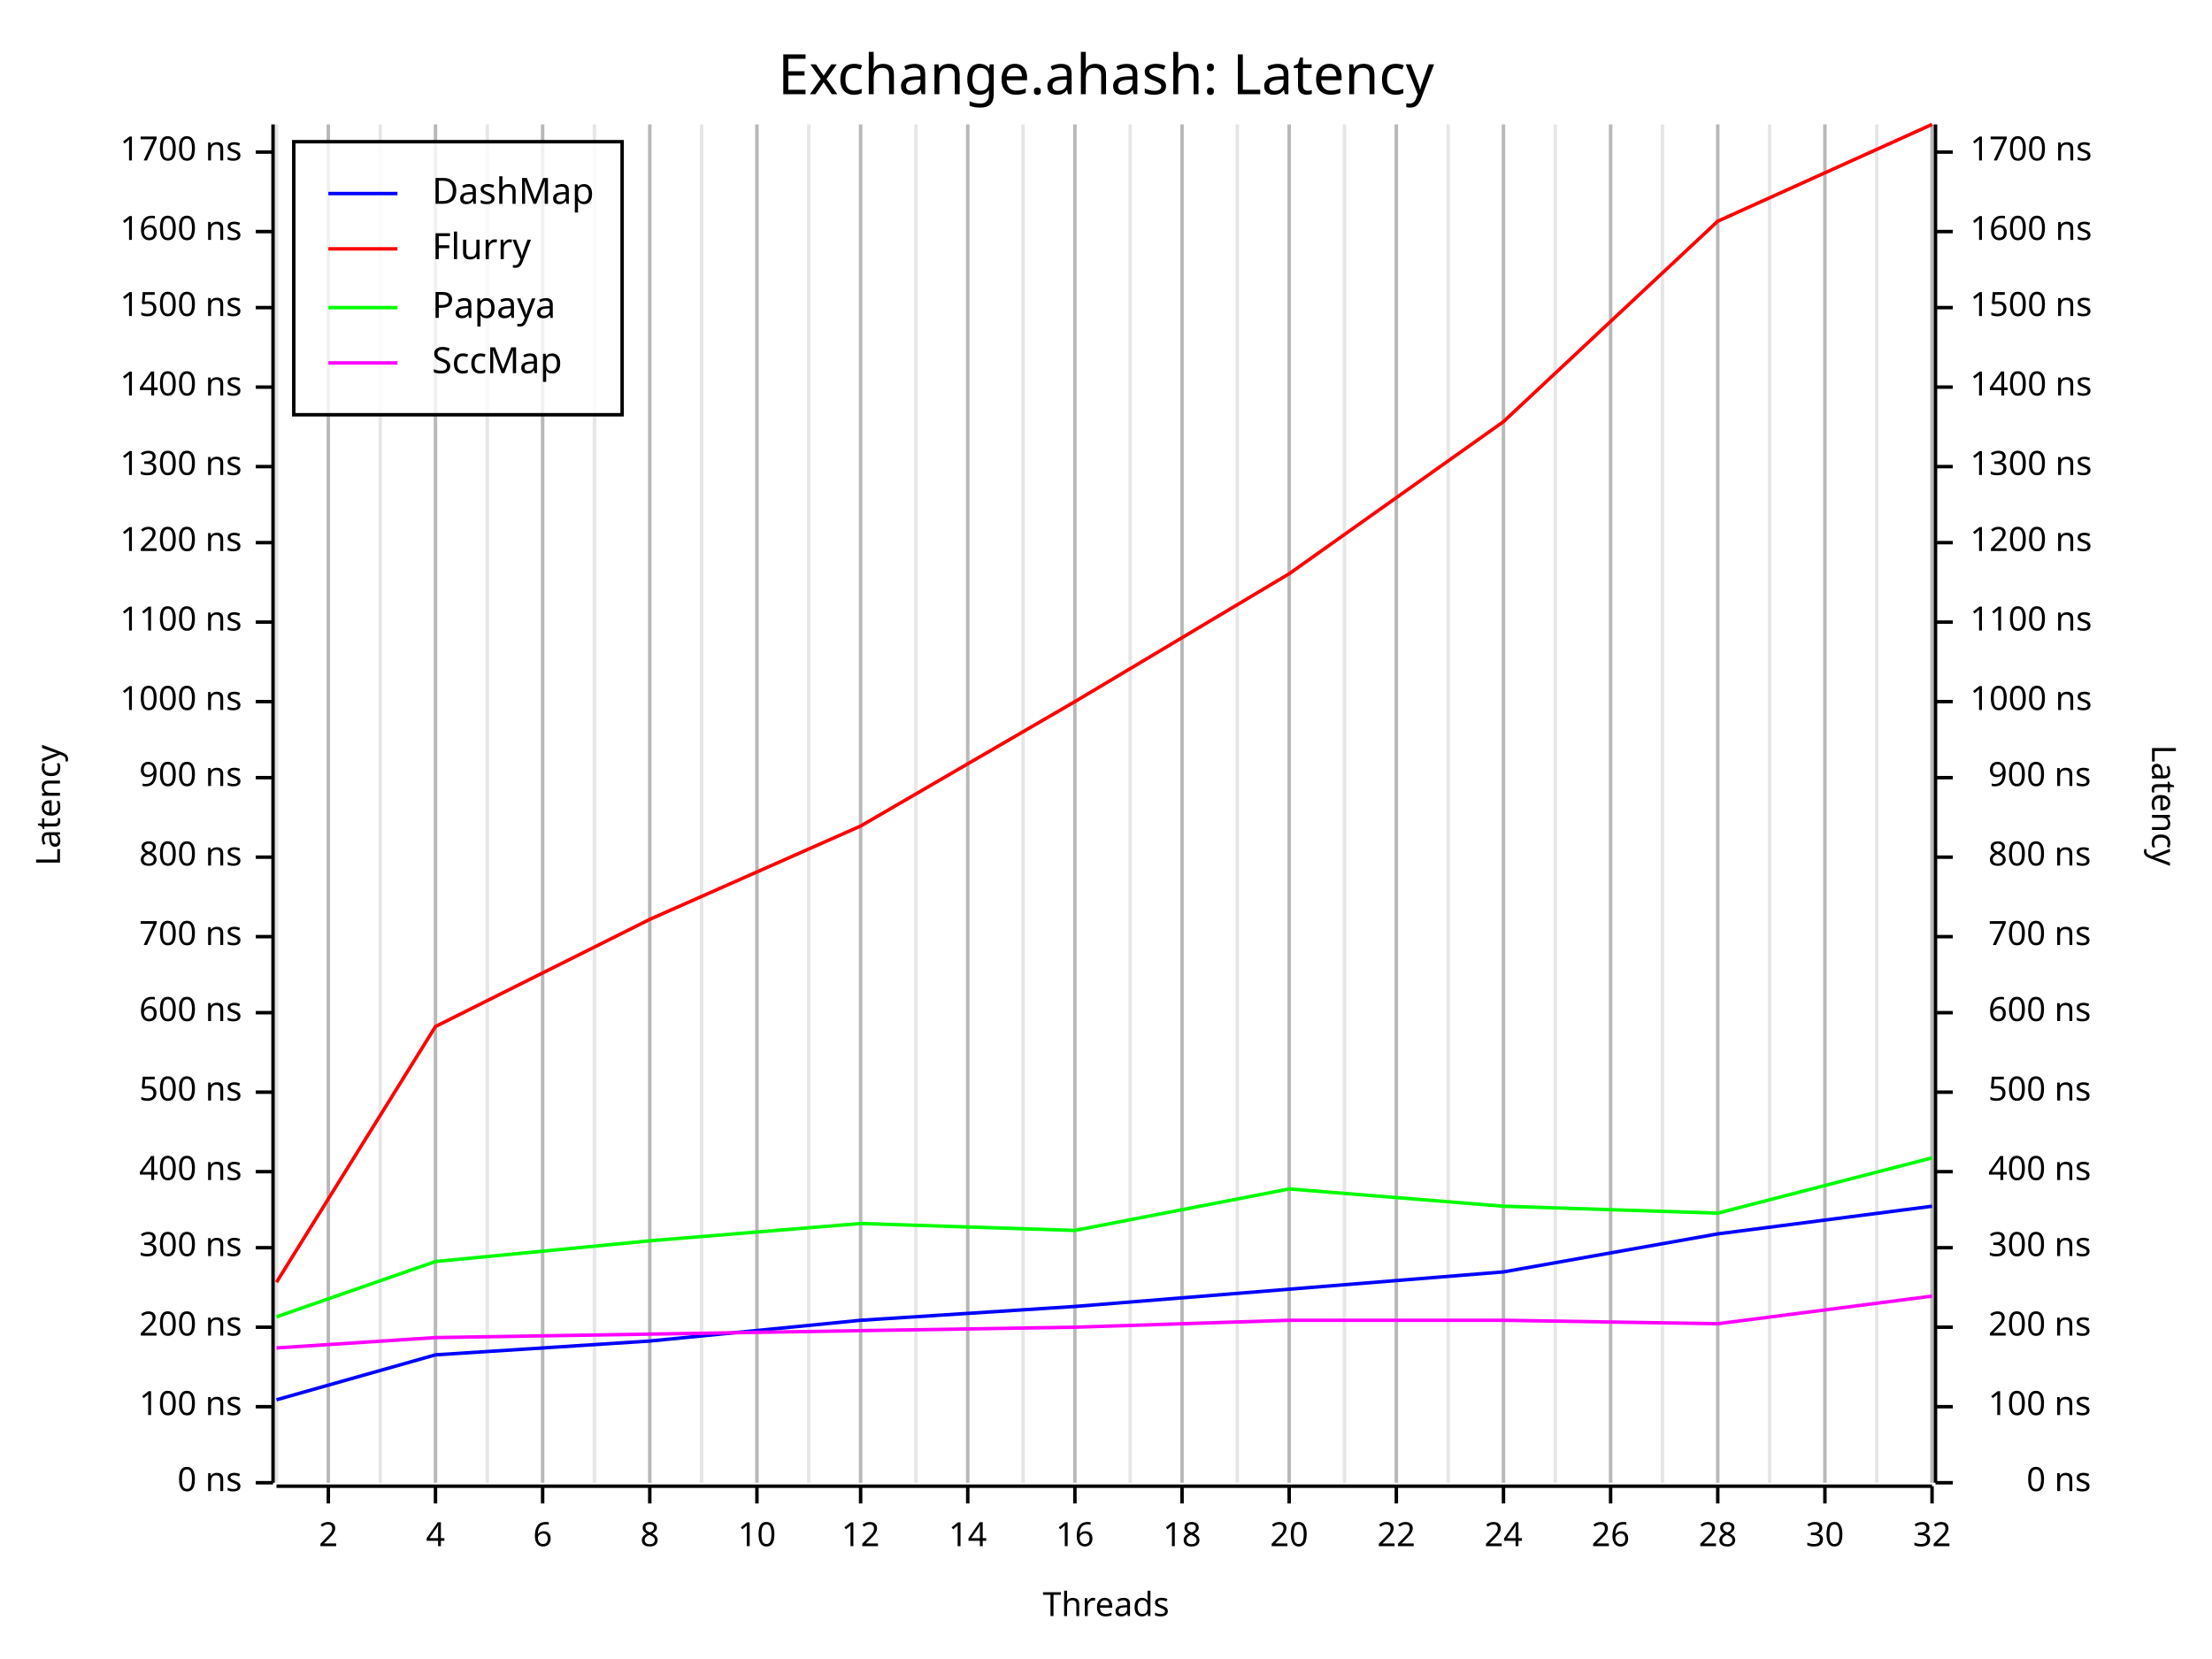
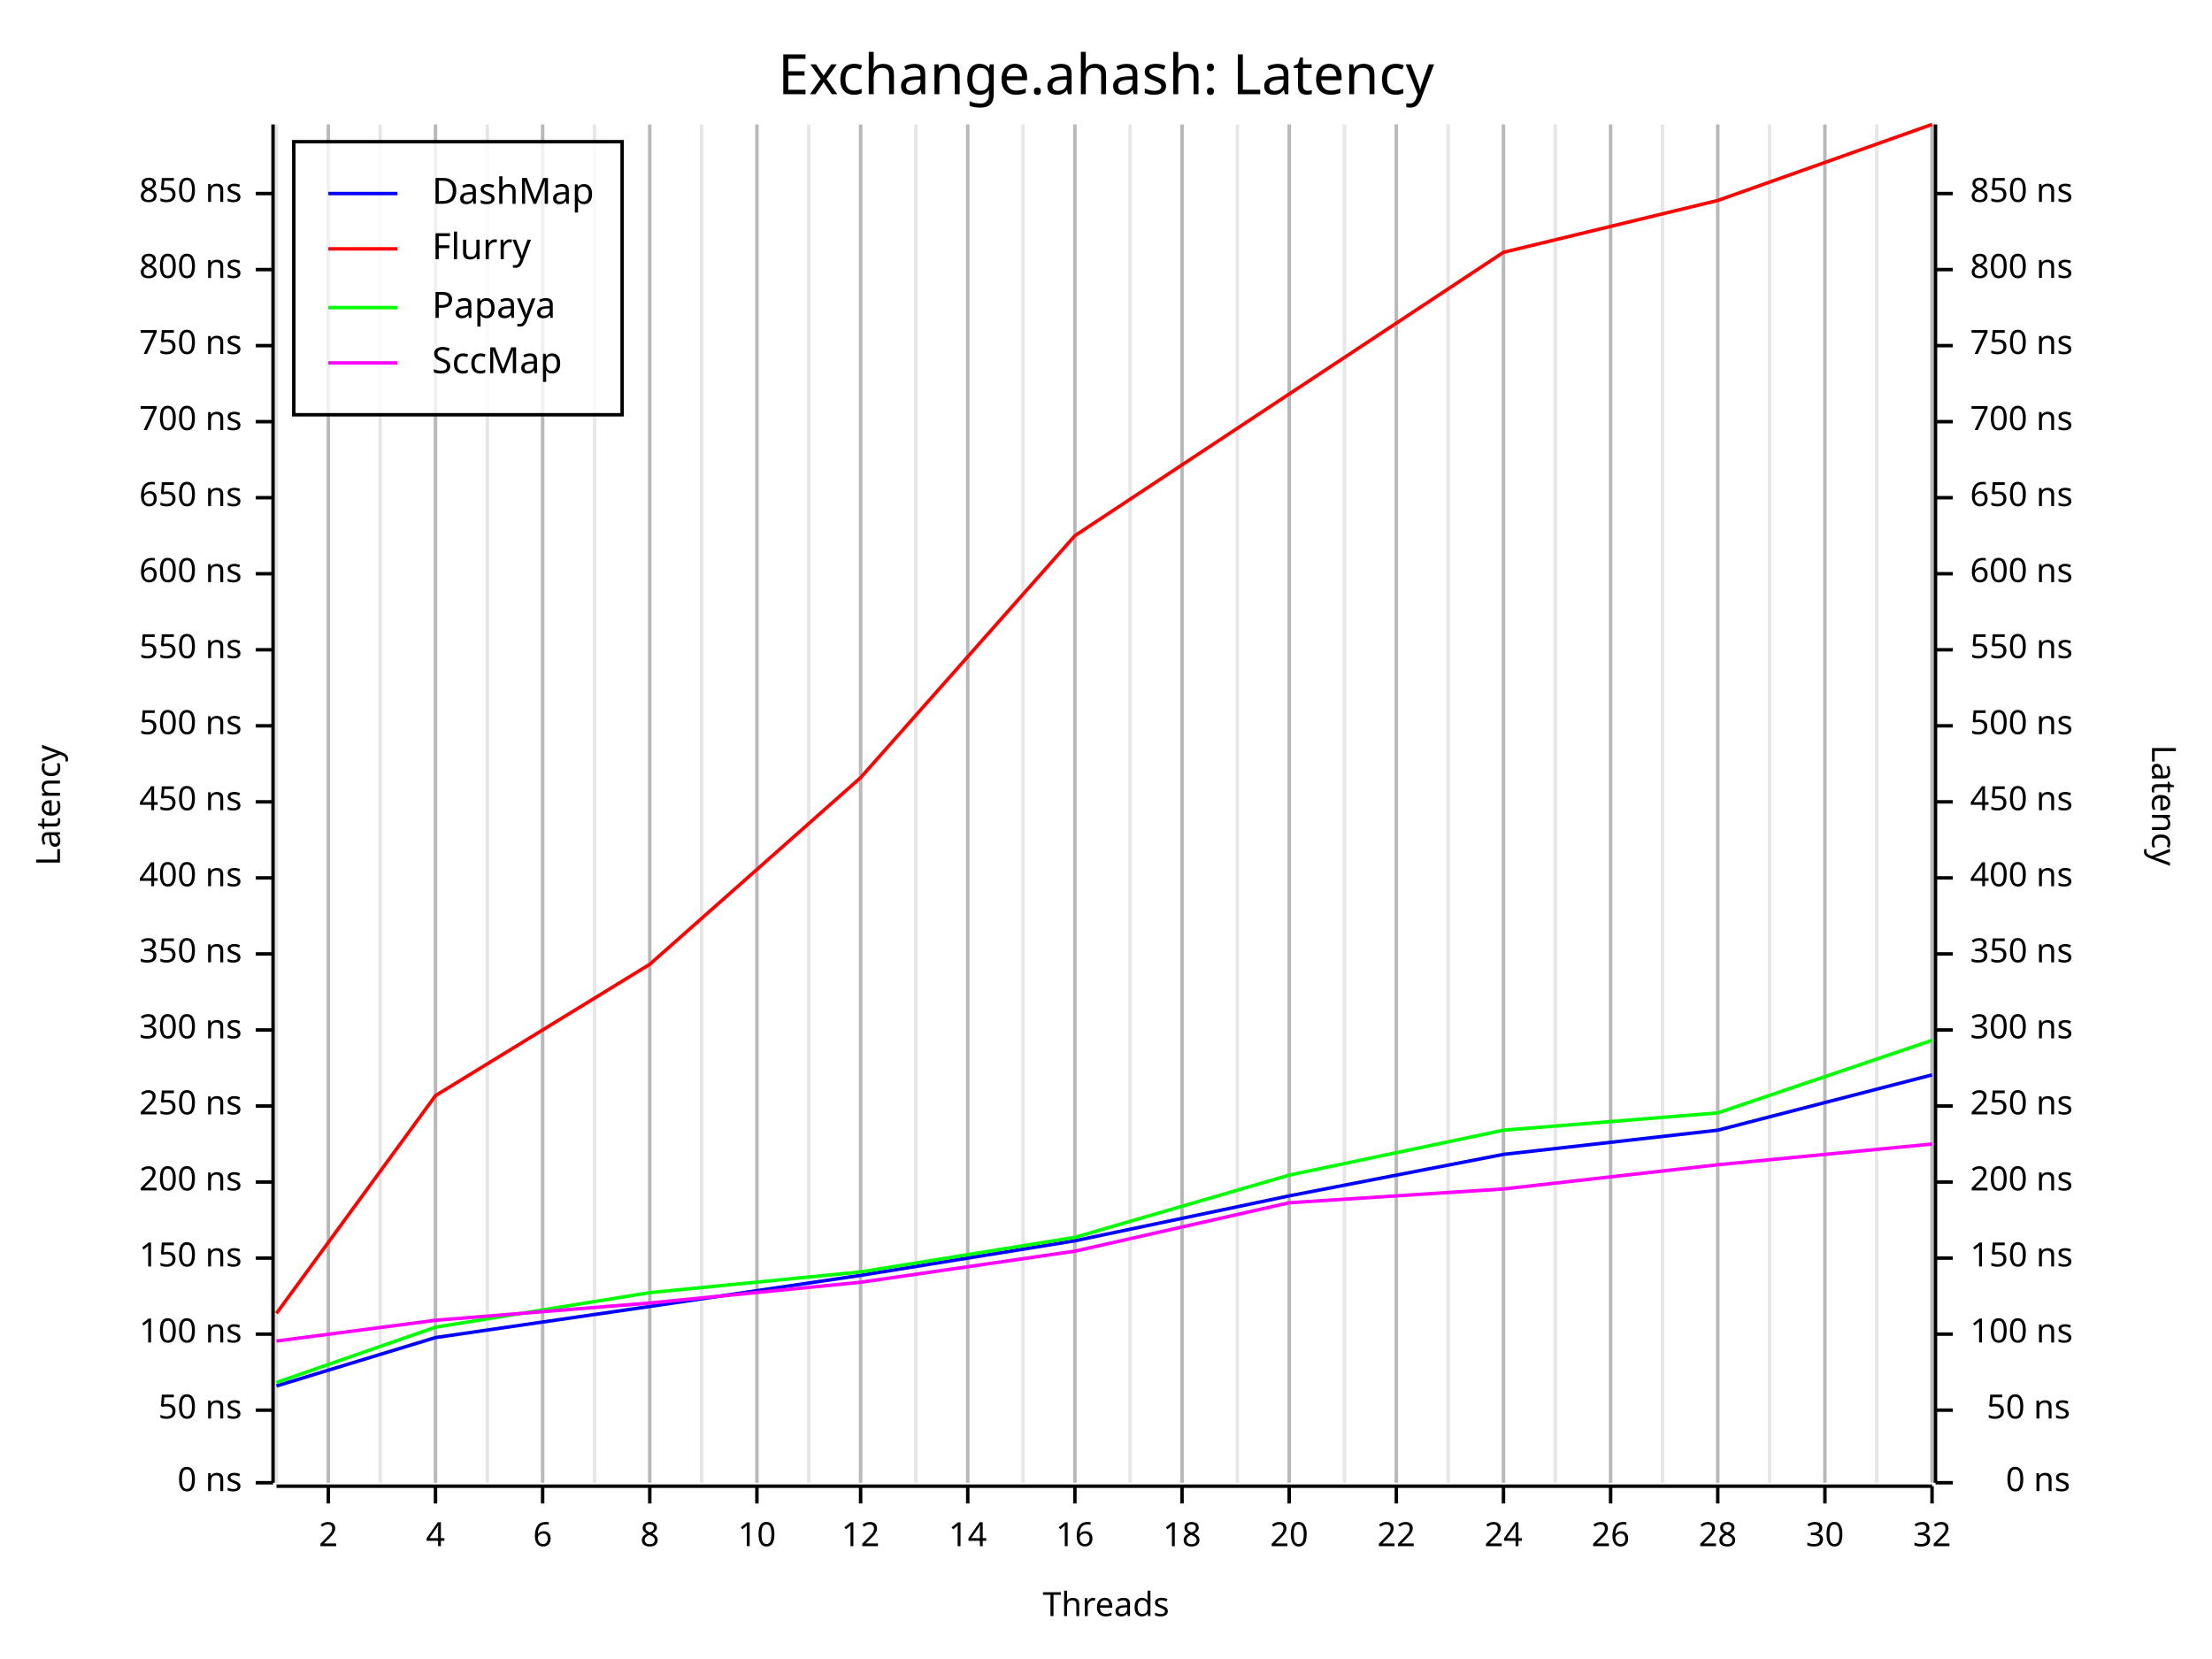
<svg xmlns="http://www.w3.org/2000/svg" width="640" height="480" viewBox="0 0 640 480">
  <rect x="0" y="0" width="640" height="480" opacity="1" fill="#FFFFFF" stroke="none" />
  <text x="320" y="15" dy="0.76em" text-anchor="middle" font-family="Fira Code" font-size="16.129" opacity="1" fill="#000000">
Exchange.ahash: Latency
</text>
  <line opacity="0.1" stroke="#000000" stroke-width="1" x1="80" y1="429" x2="80" y2="36" />
  <line opacity="0.1" stroke="#000000" stroke-width="1" x1="95" y1="429" x2="95" y2="36" />
  <line opacity="0.1" stroke="#000000" stroke-width="1" x1="110" y1="429" x2="110" y2="36" />
  <line opacity="0.1" stroke="#000000" stroke-width="1" x1="126" y1="429" x2="126" y2="36" />
  <line opacity="0.1" stroke="#000000" stroke-width="1" x1="141" y1="429" x2="141" y2="36" />
  <line opacity="0.1" stroke="#000000" stroke-width="1" x1="157" y1="429" x2="157" y2="36" />
  <line opacity="0.1" stroke="#000000" stroke-width="1" x1="172" y1="429" x2="172" y2="36" />
  <line opacity="0.1" stroke="#000000" stroke-width="1" x1="188" y1="429" x2="188" y2="36" />
  <line opacity="0.1" stroke="#000000" stroke-width="1" x1="203" y1="429" x2="203" y2="36" />
  <line opacity="0.1" stroke="#000000" stroke-width="1" x1="219" y1="429" x2="219" y2="36" />
  <line opacity="0.1" stroke="#000000" stroke-width="1" x1="234" y1="429" x2="234" y2="36" />
  <line opacity="0.1" stroke="#000000" stroke-width="1" x1="249" y1="429" x2="249" y2="36" />
  <line opacity="0.1" stroke="#000000" stroke-width="1" x1="265" y1="429" x2="265" y2="36" />
  <line opacity="0.1" stroke="#000000" stroke-width="1" x1="280" y1="429" x2="280" y2="36" />
  <line opacity="0.1" stroke="#000000" stroke-width="1" x1="296" y1="429" x2="296" y2="36" />
  <line opacity="0.1" stroke="#000000" stroke-width="1" x1="311" y1="429" x2="311" y2="36" />
  <line opacity="0.1" stroke="#000000" stroke-width="1" x1="327" y1="429" x2="327" y2="36" />
  <line opacity="0.1" stroke="#000000" stroke-width="1" x1="342" y1="429" x2="342" y2="36" />
  <line opacity="0.1" stroke="#000000" stroke-width="1" x1="358" y1="429" x2="358" y2="36" />
  <line opacity="0.1" stroke="#000000" stroke-width="1" x1="373" y1="429" x2="373" y2="36" />
  <line opacity="0.1" stroke="#000000" stroke-width="1" x1="389" y1="429" x2="389" y2="36" />
  <line opacity="0.1" stroke="#000000" stroke-width="1" x1="404" y1="429" x2="404" y2="36" />
  <line opacity="0.1" stroke="#000000" stroke-width="1" x1="419" y1="429" x2="419" y2="36" />
  <line opacity="0.1" stroke="#000000" stroke-width="1" x1="435" y1="429" x2="435" y2="36" />
  <line opacity="0.1" stroke="#000000" stroke-width="1" x1="450" y1="429" x2="450" y2="36" />
  <line opacity="0.1" stroke="#000000" stroke-width="1" x1="466" y1="429" x2="466" y2="36" />
  <line opacity="0.1" stroke="#000000" stroke-width="1" x1="481" y1="429" x2="481" y2="36" />
  <line opacity="0.1" stroke="#000000" stroke-width="1" x1="497" y1="429" x2="497" y2="36" />
  <line opacity="0.1" stroke="#000000" stroke-width="1" x1="512" y1="429" x2="512" y2="36" />
  <line opacity="0.1" stroke="#000000" stroke-width="1" x1="528" y1="429" x2="528" y2="36" />
  <line opacity="0.1" stroke="#000000" stroke-width="1" x1="543" y1="429" x2="543" y2="36" />
  <line opacity="0.1" stroke="#000000" stroke-width="1" x1="559" y1="429" x2="559" y2="36" />
  <text x="10" y="233" dy="0.76em" text-anchor="middle" font-family="sans-serif" font-size="9.677" opacity="1" fill="#000000" transform="rotate(270, 10, 233)">
Latency
</text>
  <text x="320" y="470" dy="-0.5ex" text-anchor="middle" font-family="sans-serif" font-size="9.677" opacity="1" fill="#000000">
Threads
</text>
  <text x="630" y="233" dy="0.76em" text-anchor="middle" font-family="sans-serif" font-size="9.677" opacity="1" fill="#000000" transform="rotate(90, 630, 233)">
Latency
</text>
  <line opacity="0.2" stroke="#000000" stroke-width="1" x1="95" y1="429" x2="95" y2="36" />
  <line opacity="0.2" stroke="#000000" stroke-width="1" x1="126" y1="429" x2="126" y2="36" />
  <line opacity="0.2" stroke="#000000" stroke-width="1" x1="157" y1="429" x2="157" y2="36" />
  <line opacity="0.2" stroke="#000000" stroke-width="1" x1="188" y1="429" x2="188" y2="36" />
  <line opacity="0.2" stroke="#000000" stroke-width="1" x1="219" y1="429" x2="219" y2="36" />
  <line opacity="0.2" stroke="#000000" stroke-width="1" x1="249" y1="429" x2="249" y2="36" />
  <line opacity="0.2" stroke="#000000" stroke-width="1" x1="280" y1="429" x2="280" y2="36" />
  <line opacity="0.2" stroke="#000000" stroke-width="1" x1="311" y1="429" x2="311" y2="36" />
  <line opacity="0.2" stroke="#000000" stroke-width="1" x1="342" y1="429" x2="342" y2="36" />
  <line opacity="0.2" stroke="#000000" stroke-width="1" x1="373" y1="429" x2="373" y2="36" />
  <line opacity="0.2" stroke="#000000" stroke-width="1" x1="404" y1="429" x2="404" y2="36" />
  <line opacity="0.2" stroke="#000000" stroke-width="1" x1="435" y1="429" x2="435" y2="36" />
  <line opacity="0.2" stroke="#000000" stroke-width="1" x1="466" y1="429" x2="466" y2="36" />
  <line opacity="0.2" stroke="#000000" stroke-width="1" x1="497" y1="429" x2="497" y2="36" />
  <line opacity="0.2" stroke="#000000" stroke-width="1" x1="528" y1="429" x2="528" y2="36" />
  <line opacity="0.2" stroke="#000000" stroke-width="1" x1="559" y1="429" x2="559" y2="36" />
  <polyline fill="none" opacity="1" stroke="#000000" stroke-width="1" points="79,36 79,429 " />
  <text x="70" y="429" dy="0.5ex" text-anchor="end" font-family="sans-serif" font-size="9.677" opacity="1" fill="#000000">
0 ns
</text>
  <polyline fill="none" opacity="1" stroke="#000000" stroke-width="1" points="74,429 79,429 " />
-   <text x="70" y="407" dy="0.5ex" text-anchor="end" font-family="sans-serif" font-size="9.677" opacity="1" fill="#000000">
+   <text x="70" y="408" dy="0.5ex" text-anchor="end" font-family="sans-serif" font-size="9.677" opacity="1" fill="#000000">
+ 50 ns
+ </text>
+   <polyline fill="none" opacity="1" stroke="#000000" stroke-width="1" points="74,408 79,408 " />
+   <text x="70" y="386" dy="0.5ex" text-anchor="end" font-family="sans-serif" font-size="9.677" opacity="1" fill="#000000">
100 ns
</text>
-   <polyline fill="none" opacity="1" stroke="#000000" stroke-width="1" points="74,407 79,407 " />
-   <text x="70" y="384" dy="0.5ex" text-anchor="end" font-family="sans-serif" font-size="9.677" opacity="1" fill="#000000">
+   <polyline fill="none" opacity="1" stroke="#000000" stroke-width="1" points="74,386 79,386 " />
+   <text x="70" y="364" dy="0.5ex" text-anchor="end" font-family="sans-serif" font-size="9.677" opacity="1" fill="#000000">
+ 150 ns
+ </text>
+   <polyline fill="none" opacity="1" stroke="#000000" stroke-width="1" points="74,364 79,364 " />
+   <text x="70" y="342" dy="0.5ex" text-anchor="end" font-family="sans-serif" font-size="9.677" opacity="1" fill="#000000">
200 ns
</text>
-   <polyline fill="none" opacity="1" stroke="#000000" stroke-width="1" points="74,384 79,384 " />
-   <text x="70" y="361" dy="0.5ex" text-anchor="end" font-family="sans-serif" font-size="9.677" opacity="1" fill="#000000">
+   <polyline fill="none" opacity="1" stroke="#000000" stroke-width="1" points="74,342 79,342 " />
+   <text x="70" y="320" dy="0.5ex" text-anchor="end" font-family="sans-serif" font-size="9.677" opacity="1" fill="#000000">
+ 250 ns
+ </text>
+   <polyline fill="none" opacity="1" stroke="#000000" stroke-width="1" points="74,320 79,320 " />
+   <text x="70" y="298" dy="0.5ex" text-anchor="end" font-family="sans-serif" font-size="9.677" opacity="1" fill="#000000">
300 ns
</text>
-   <polyline fill="none" opacity="1" stroke="#000000" stroke-width="1" points="74,361 79,361 " />
-   <text x="70" y="339" dy="0.5ex" text-anchor="end" font-family="sans-serif" font-size="9.677" opacity="1" fill="#000000">
+   <polyline fill="none" opacity="1" stroke="#000000" stroke-width="1" points="74,298 79,298 " />
+   <text x="70" y="276" dy="0.5ex" text-anchor="end" font-family="sans-serif" font-size="9.677" opacity="1" fill="#000000">
+ 350 ns
+ </text>
+   <polyline fill="none" opacity="1" stroke="#000000" stroke-width="1" points="74,276 79,276 " />
+   <text x="70" y="254" dy="0.5ex" text-anchor="end" font-family="sans-serif" font-size="9.677" opacity="1" fill="#000000">
400 ns
</text>
-   <polyline fill="none" opacity="1" stroke="#000000" stroke-width="1" points="74,339 79,339 " />
-   <text x="70" y="316" dy="0.5ex" text-anchor="end" font-family="sans-serif" font-size="9.677" opacity="1" fill="#000000">
+   <polyline fill="none" opacity="1" stroke="#000000" stroke-width="1" points="74,254 79,254 " />
+   <text x="70" y="232" dy="0.5ex" text-anchor="end" font-family="sans-serif" font-size="9.677" opacity="1" fill="#000000">
+ 450 ns
+ </text>
+   <polyline fill="none" opacity="1" stroke="#000000" stroke-width="1" points="74,232 79,232 " />
+   <text x="70" y="210" dy="0.5ex" text-anchor="end" font-family="sans-serif" font-size="9.677" opacity="1" fill="#000000">
500 ns
</text>
-   <polyline fill="none" opacity="1" stroke="#000000" stroke-width="1" points="74,316 79,316 " />
-   <text x="70" y="293" dy="0.5ex" text-anchor="end" font-family="sans-serif" font-size="9.677" opacity="1" fill="#000000">
+   <polyline fill="none" opacity="1" stroke="#000000" stroke-width="1" points="74,210 79,210 " />
+   <text x="70" y="188" dy="0.5ex" text-anchor="end" font-family="sans-serif" font-size="9.677" opacity="1" fill="#000000">
+ 550 ns
+ </text>
+   <polyline fill="none" opacity="1" stroke="#000000" stroke-width="1" points="74,188 79,188 " />
+   <text x="70" y="166" dy="0.5ex" text-anchor="end" font-family="sans-serif" font-size="9.677" opacity="1" fill="#000000">
600 ns
</text>
-   <polyline fill="none" opacity="1" stroke="#000000" stroke-width="1" points="74,293 79,293 " />
-   <text x="70" y="271" dy="0.5ex" text-anchor="end" font-family="sans-serif" font-size="9.677" opacity="1" fill="#000000">
+   <polyline fill="none" opacity="1" stroke="#000000" stroke-width="1" points="74,166 79,166 " />
+   <text x="70" y="144" dy="0.5ex" text-anchor="end" font-family="sans-serif" font-size="9.677" opacity="1" fill="#000000">
+ 650 ns
+ </text>
+   <polyline fill="none" opacity="1" stroke="#000000" stroke-width="1" points="74,144 79,144 " />
+   <text x="70" y="122" dy="0.5ex" text-anchor="end" font-family="sans-serif" font-size="9.677" opacity="1" fill="#000000">
700 ns
</text>
-   <polyline fill="none" opacity="1" stroke="#000000" stroke-width="1" points="74,271 79,271 " />
-   <text x="70" y="248" dy="0.5ex" text-anchor="end" font-family="sans-serif" font-size="9.677" opacity="1" fill="#000000">
+   <polyline fill="none" opacity="1" stroke="#000000" stroke-width="1" points="74,122 79,122 " />
+   <text x="70" y="100" dy="0.5ex" text-anchor="end" font-family="sans-serif" font-size="9.677" opacity="1" fill="#000000">
+ 750 ns
+ </text>
+   <polyline fill="none" opacity="1" stroke="#000000" stroke-width="1" points="74,100 79,100 " />
+   <text x="70" y="78" dy="0.5ex" text-anchor="end" font-family="sans-serif" font-size="9.677" opacity="1" fill="#000000">
800 ns
</text>
-   <polyline fill="none" opacity="1" stroke="#000000" stroke-width="1" points="74,248 79,248 " />
-   <text x="70" y="225" dy="0.5ex" text-anchor="end" font-family="sans-serif" font-size="9.677" opacity="1" fill="#000000">
- 900 ns
- </text>
-   <polyline fill="none" opacity="1" stroke="#000000" stroke-width="1" points="74,225 79,225 " />
-   <text x="70" y="203" dy="0.5ex" text-anchor="end" font-family="sans-serif" font-size="9.677" opacity="1" fill="#000000">
- 1000 ns
- </text>
-   <polyline fill="none" opacity="1" stroke="#000000" stroke-width="1" points="74,203 79,203 " />
-   <text x="70" y="180" dy="0.5ex" text-anchor="end" font-family="sans-serif" font-size="9.677" opacity="1" fill="#000000">
- 1100 ns
- </text>
-   <polyline fill="none" opacity="1" stroke="#000000" stroke-width="1" points="74,180 79,180 " />
-   <text x="70" y="157" dy="0.5ex" text-anchor="end" font-family="sans-serif" font-size="9.677" opacity="1" fill="#000000">
- 1200 ns
- </text>
-   <polyline fill="none" opacity="1" stroke="#000000" stroke-width="1" points="74,157 79,157 " />
-   <text x="70" y="135" dy="0.5ex" text-anchor="end" font-family="sans-serif" font-size="9.677" opacity="1" fill="#000000">
- 1300 ns
- </text>
-   <polyline fill="none" opacity="1" stroke="#000000" stroke-width="1" points="74,135 79,135 " />
-   <text x="70" y="112" dy="0.5ex" text-anchor="end" font-family="sans-serif" font-size="9.677" opacity="1" fill="#000000">
- 1400 ns
- </text>
-   <polyline fill="none" opacity="1" stroke="#000000" stroke-width="1" points="74,112 79,112 " />
-   <text x="70" y="89" dy="0.5ex" text-anchor="end" font-family="sans-serif" font-size="9.677" opacity="1" fill="#000000">
- 1500 ns
- </text>
-   <polyline fill="none" opacity="1" stroke="#000000" stroke-width="1" points="74,89 79,89 " />
-   <text x="70" y="67" dy="0.5ex" text-anchor="end" font-family="sans-serif" font-size="9.677" opacity="1" fill="#000000">
- 1600 ns
- </text>
-   <polyline fill="none" opacity="1" stroke="#000000" stroke-width="1" points="74,67 79,67 " />
-   <text x="70" y="44" dy="0.5ex" text-anchor="end" font-family="sans-serif" font-size="9.677" opacity="1" fill="#000000">
- 1700 ns
- </text>
-   <polyline fill="none" opacity="1" stroke="#000000" stroke-width="1" points="74,44 79,44 " />
+   <polyline fill="none" opacity="1" stroke="#000000" stroke-width="1" points="74,78 79,78 " />
+   <text x="70" y="56" dy="0.5ex" text-anchor="end" font-family="sans-serif" font-size="9.677" opacity="1" fill="#000000">
+ 850 ns
+ </text>
+   <polyline fill="none" opacity="1" stroke="#000000" stroke-width="1" points="74,56 79,56 " />
  <polyline fill="none" opacity="1" stroke="#000000" stroke-width="1" points="80,430 559,430 " />
  <text x="95" y="440" dy="0.76em" text-anchor="middle" font-family="sans-serif" font-size="9.677" opacity="1" fill="#000000">
2
</text>
  <polyline fill="none" opacity="1" stroke="#000000" stroke-width="1" points="95,430 95,435 " />
  <text x="126" y="440" dy="0.76em" text-anchor="middle" font-family="sans-serif" font-size="9.677" opacity="1" fill="#000000">
4
</text>
  <polyline fill="none" opacity="1" stroke="#000000" stroke-width="1" points="126,430 126,435 " />
  <text x="157" y="440" dy="0.76em" text-anchor="middle" font-family="sans-serif" font-size="9.677" opacity="1" fill="#000000">
6
</text>
  <polyline fill="none" opacity="1" stroke="#000000" stroke-width="1" points="157,430 157,435 " />
  <text x="188" y="440" dy="0.76em" text-anchor="middle" font-family="sans-serif" font-size="9.677" opacity="1" fill="#000000">
8
</text>
  <polyline fill="none" opacity="1" stroke="#000000" stroke-width="1" points="188,430 188,435 " />
  <text x="219" y="440" dy="0.76em" text-anchor="middle" font-family="sans-serif" font-size="9.677" opacity="1" fill="#000000">
10
</text>
  <polyline fill="none" opacity="1" stroke="#000000" stroke-width="1" points="219,430 219,435 " />
  <text x="249" y="440" dy="0.76em" text-anchor="middle" font-family="sans-serif" font-size="9.677" opacity="1" fill="#000000">
12
</text>
  <polyline fill="none" opacity="1" stroke="#000000" stroke-width="1" points="249,430 249,435 " />
  <text x="280" y="440" dy="0.76em" text-anchor="middle" font-family="sans-serif" font-size="9.677" opacity="1" fill="#000000">
14
</text>
  <polyline fill="none" opacity="1" stroke="#000000" stroke-width="1" points="280,430 280,435 " />
  <text x="311" y="440" dy="0.76em" text-anchor="middle" font-family="sans-serif" font-size="9.677" opacity="1" fill="#000000">
16
</text>
  <polyline fill="none" opacity="1" stroke="#000000" stroke-width="1" points="311,430 311,435 " />
  <text x="342" y="440" dy="0.76em" text-anchor="middle" font-family="sans-serif" font-size="9.677" opacity="1" fill="#000000">
18
</text>
  <polyline fill="none" opacity="1" stroke="#000000" stroke-width="1" points="342,430 342,435 " />
  <text x="373" y="440" dy="0.76em" text-anchor="middle" font-family="sans-serif" font-size="9.677" opacity="1" fill="#000000">
20
</text>
  <polyline fill="none" opacity="1" stroke="#000000" stroke-width="1" points="373,430 373,435 " />
  <text x="404" y="440" dy="0.76em" text-anchor="middle" font-family="sans-serif" font-size="9.677" opacity="1" fill="#000000">
22
</text>
  <polyline fill="none" opacity="1" stroke="#000000" stroke-width="1" points="404,430 404,435 " />
  <text x="435" y="440" dy="0.76em" text-anchor="middle" font-family="sans-serif" font-size="9.677" opacity="1" fill="#000000">
24
</text>
  <polyline fill="none" opacity="1" stroke="#000000" stroke-width="1" points="435,430 435,435 " />
  <text x="466" y="440" dy="0.76em" text-anchor="middle" font-family="sans-serif" font-size="9.677" opacity="1" fill="#000000">
26
</text>
  <polyline fill="none" opacity="1" stroke="#000000" stroke-width="1" points="466,430 466,435 " />
  <text x="497" y="440" dy="0.76em" text-anchor="middle" font-family="sans-serif" font-size="9.677" opacity="1" fill="#000000">
28
</text>
  <polyline fill="none" opacity="1" stroke="#000000" stroke-width="1" points="497,430 497,435 " />
  <text x="528" y="440" dy="0.76em" text-anchor="middle" font-family="sans-serif" font-size="9.677" opacity="1" fill="#000000">
30
</text>
  <polyline fill="none" opacity="1" stroke="#000000" stroke-width="1" points="528,430 528,435 " />
  <text x="559" y="440" dy="0.76em" text-anchor="middle" font-family="sans-serif" font-size="9.677" opacity="1" fill="#000000">
32
</text>
  <polyline fill="none" opacity="1" stroke="#000000" stroke-width="1" points="559,430 559,435 " />
  <polyline fill="none" opacity="1" stroke="#000000" stroke-width="1" points="560,36 560,429 " />
-   <text x="605" y="429" dy="0.5ex" text-anchor="end" font-family="sans-serif" font-size="9.677" opacity="1" fill="#000000">
+   <text x="599" y="429" dy="0.5ex" text-anchor="end" font-family="sans-serif" font-size="9.677" opacity="1" fill="#000000">
0 ns
</text>
  <polyline fill="none" opacity="1" stroke="#000000" stroke-width="1" points="560,429 565,429 " />
-   <text x="605" y="407" dy="0.5ex" text-anchor="end" font-family="sans-serif" font-size="9.677" opacity="1" fill="#000000">
+   <text x="599" y="408" dy="0.5ex" text-anchor="end" font-family="sans-serif" font-size="9.677" opacity="1" fill="#000000">
+ 50 ns
+ </text>
+   <polyline fill="none" opacity="1" stroke="#000000" stroke-width="1" points="560,408 565,408 " />
+   <text x="570" y="386" dy="0.5ex" text-anchor="start" font-family="sans-serif" font-size="9.677" opacity="1" fill="#000000">
100 ns
</text>
-   <polyline fill="none" opacity="1" stroke="#000000" stroke-width="1" points="560,407 565,407 " />
-   <text x="605" y="384" dy="0.5ex" text-anchor="end" font-family="sans-serif" font-size="9.677" opacity="1" fill="#000000">
+   <polyline fill="none" opacity="1" stroke="#000000" stroke-width="1" points="560,386 565,386 " />
+   <text x="570" y="364" dy="0.5ex" text-anchor="start" font-family="sans-serif" font-size="9.677" opacity="1" fill="#000000">
+ 150 ns
+ </text>
+   <polyline fill="none" opacity="1" stroke="#000000" stroke-width="1" points="560,364 565,364 " />
+   <text x="570" y="342" dy="0.5ex" text-anchor="start" font-family="sans-serif" font-size="9.677" opacity="1" fill="#000000">
200 ns
</text>
-   <polyline fill="none" opacity="1" stroke="#000000" stroke-width="1" points="560,384 565,384 " />
-   <text x="605" y="361" dy="0.5ex" text-anchor="end" font-family="sans-serif" font-size="9.677" opacity="1" fill="#000000">
+   <polyline fill="none" opacity="1" stroke="#000000" stroke-width="1" points="560,342 565,342 " />
+   <text x="570" y="320" dy="0.5ex" text-anchor="start" font-family="sans-serif" font-size="9.677" opacity="1" fill="#000000">
+ 250 ns
+ </text>
+   <polyline fill="none" opacity="1" stroke="#000000" stroke-width="1" points="560,320 565,320 " />
+   <text x="570" y="298" dy="0.5ex" text-anchor="start" font-family="sans-serif" font-size="9.677" opacity="1" fill="#000000">
300 ns
</text>
-   <polyline fill="none" opacity="1" stroke="#000000" stroke-width="1" points="560,361 565,361 " />
-   <text x="605" y="339" dy="0.5ex" text-anchor="end" font-family="sans-serif" font-size="9.677" opacity="1" fill="#000000">
+   <polyline fill="none" opacity="1" stroke="#000000" stroke-width="1" points="560,298 565,298 " />
+   <text x="570" y="276" dy="0.5ex" text-anchor="start" font-family="sans-serif" font-size="9.677" opacity="1" fill="#000000">
+ 350 ns
+ </text>
+   <polyline fill="none" opacity="1" stroke="#000000" stroke-width="1" points="560,276 565,276 " />
+   <text x="570" y="254" dy="0.5ex" text-anchor="start" font-family="sans-serif" font-size="9.677" opacity="1" fill="#000000">
400 ns
</text>
-   <polyline fill="none" opacity="1" stroke="#000000" stroke-width="1" points="560,339 565,339 " />
-   <text x="605" y="316" dy="0.5ex" text-anchor="end" font-family="sans-serif" font-size="9.677" opacity="1" fill="#000000">
+   <polyline fill="none" opacity="1" stroke="#000000" stroke-width="1" points="560,254 565,254 " />
+   <text x="570" y="232" dy="0.5ex" text-anchor="start" font-family="sans-serif" font-size="9.677" opacity="1" fill="#000000">
+ 450 ns
+ </text>
+   <polyline fill="none" opacity="1" stroke="#000000" stroke-width="1" points="560,232 565,232 " />
+   <text x="570" y="210" dy="0.5ex" text-anchor="start" font-family="sans-serif" font-size="9.677" opacity="1" fill="#000000">
500 ns
</text>
-   <polyline fill="none" opacity="1" stroke="#000000" stroke-width="1" points="560,316 565,316 " />
-   <text x="605" y="293" dy="0.5ex" text-anchor="end" font-family="sans-serif" font-size="9.677" opacity="1" fill="#000000">
+   <polyline fill="none" opacity="1" stroke="#000000" stroke-width="1" points="560,210 565,210 " />
+   <text x="570" y="188" dy="0.5ex" text-anchor="start" font-family="sans-serif" font-size="9.677" opacity="1" fill="#000000">
+ 550 ns
+ </text>
+   <polyline fill="none" opacity="1" stroke="#000000" stroke-width="1" points="560,188 565,188 " />
+   <text x="570" y="166" dy="0.5ex" text-anchor="start" font-family="sans-serif" font-size="9.677" opacity="1" fill="#000000">
600 ns
</text>
-   <polyline fill="none" opacity="1" stroke="#000000" stroke-width="1" points="560,293 565,293 " />
-   <text x="605" y="271" dy="0.5ex" text-anchor="end" font-family="sans-serif" font-size="9.677" opacity="1" fill="#000000">
+   <polyline fill="none" opacity="1" stroke="#000000" stroke-width="1" points="560,166 565,166 " />
+   <text x="570" y="144" dy="0.5ex" text-anchor="start" font-family="sans-serif" font-size="9.677" opacity="1" fill="#000000">
+ 650 ns
+ </text>
+   <polyline fill="none" opacity="1" stroke="#000000" stroke-width="1" points="560,144 565,144 " />
+   <text x="570" y="122" dy="0.5ex" text-anchor="start" font-family="sans-serif" font-size="9.677" opacity="1" fill="#000000">
700 ns
</text>
-   <polyline fill="none" opacity="1" stroke="#000000" stroke-width="1" points="560,271 565,271 " />
-   <text x="605" y="248" dy="0.5ex" text-anchor="end" font-family="sans-serif" font-size="9.677" opacity="1" fill="#000000">
+   <polyline fill="none" opacity="1" stroke="#000000" stroke-width="1" points="560,122 565,122 " />
+   <text x="570" y="100" dy="0.5ex" text-anchor="start" font-family="sans-serif" font-size="9.677" opacity="1" fill="#000000">
+ 750 ns
+ </text>
+   <polyline fill="none" opacity="1" stroke="#000000" stroke-width="1" points="560,100 565,100 " />
+   <text x="570" y="78" dy="0.5ex" text-anchor="start" font-family="sans-serif" font-size="9.677" opacity="1" fill="#000000">
800 ns
</text>
-   <polyline fill="none" opacity="1" stroke="#000000" stroke-width="1" points="560,248 565,248 " />
-   <text x="605" y="225" dy="0.5ex" text-anchor="end" font-family="sans-serif" font-size="9.677" opacity="1" fill="#000000">
- 900 ns
- </text>
-   <polyline fill="none" opacity="1" stroke="#000000" stroke-width="1" points="560,225 565,225 " />
-   <text x="570" y="203" dy="0.5ex" text-anchor="start" font-family="sans-serif" font-size="9.677" opacity="1" fill="#000000">
- 1000 ns
- </text>
-   <polyline fill="none" opacity="1" stroke="#000000" stroke-width="1" points="560,203 565,203 " />
-   <text x="570" y="180" dy="0.5ex" text-anchor="start" font-family="sans-serif" font-size="9.677" opacity="1" fill="#000000">
- 1100 ns
- </text>
-   <polyline fill="none" opacity="1" stroke="#000000" stroke-width="1" points="560,180 565,180 " />
-   <text x="570" y="157" dy="0.5ex" text-anchor="start" font-family="sans-serif" font-size="9.677" opacity="1" fill="#000000">
- 1200 ns
- </text>
-   <polyline fill="none" opacity="1" stroke="#000000" stroke-width="1" points="560,157 565,157 " />
-   <text x="570" y="135" dy="0.5ex" text-anchor="start" font-family="sans-serif" font-size="9.677" opacity="1" fill="#000000">
- 1300 ns
- </text>
-   <polyline fill="none" opacity="1" stroke="#000000" stroke-width="1" points="560,135 565,135 " />
-   <text x="570" y="112" dy="0.5ex" text-anchor="start" font-family="sans-serif" font-size="9.677" opacity="1" fill="#000000">
- 1400 ns
- </text>
-   <polyline fill="none" opacity="1" stroke="#000000" stroke-width="1" points="560,112 565,112 " />
-   <text x="570" y="89" dy="0.5ex" text-anchor="start" font-family="sans-serif" font-size="9.677" opacity="1" fill="#000000">
- 1500 ns
- </text>
-   <polyline fill="none" opacity="1" stroke="#000000" stroke-width="1" points="560,89 565,89 " />
-   <text x="570" y="67" dy="0.5ex" text-anchor="start" font-family="sans-serif" font-size="9.677" opacity="1" fill="#000000">
- 1600 ns
- </text>
-   <polyline fill="none" opacity="1" stroke="#000000" stroke-width="1" points="560,67 565,67 " />
-   <text x="570" y="44" dy="0.5ex" text-anchor="start" font-family="sans-serif" font-size="9.677" opacity="1" fill="#000000">
- 1700 ns
- </text>
-   <polyline fill="none" opacity="1" stroke="#000000" stroke-width="1" points="560,44 565,44 " />
-   <polyline fill="none" opacity="1" stroke="#0000FF" stroke-width="1" points="80,405 126,392 188,388 249,382 311,378 373,373 435,368 497,357 559,349 " />
-   <polyline fill="none" opacity="1" stroke="#FF0000" stroke-width="1" points="80,371 126,297 188,266 249,239 311,203 373,166 435,122 497,64 559,36 " />
-   <polyline fill="none" opacity="1" stroke="#00FF00" stroke-width="1" points="80,381 126,365 188,359 249,354 311,356 373,344 435,349 497,351 559,335 " />
-   <polyline fill="none" opacity="1" stroke="#FF00FF" stroke-width="1" points="80,390 126,387 188,386 249,385 311,384 373,382 435,382 497,383 559,375 " />
+   <polyline fill="none" opacity="1" stroke="#000000" stroke-width="1" points="560,78 565,78 " />
+   <text x="570" y="56" dy="0.5ex" text-anchor="start" font-family="sans-serif" font-size="9.677" opacity="1" fill="#000000">
+ 850 ns
+ </text>
+   <polyline fill="none" opacity="1" stroke="#000000" stroke-width="1" points="560,56 565,56 " />
+   <polyline fill="none" opacity="1" stroke="#0000FF" stroke-width="1" points="80,401 126,387 188,378 249,369 311,359 373,346 435,334 497,327 559,311 " />
+   <polyline fill="none" opacity="1" stroke="#FF0000" stroke-width="1" points="80,380 126,317 188,279 249,225 311,155 373,114 435,73 497,58 559,36 " />
+   <polyline fill="none" opacity="1" stroke="#00FF00" stroke-width="1" points="80,400 126,384 188,374 249,368 311,358 373,340 435,327 497,322 559,301 " />
+   <polyline fill="none" opacity="1" stroke="#FF00FF" stroke-width="1" points="80,388 126,382 188,377 249,371 311,362 373,348 435,344 497,337 559,331 " />
  <rect x="85" y="41" width="95" height="79" opacity="0.8" fill="#FFFFFF" stroke="none" />
  <rect x="85" y="41" width="95" height="79" opacity="1" fill="none" stroke="#000000" />
  <text x="125" y="51" dy="0.76em" text-anchor="start" font-family="Fira Code" font-size="10.484" opacity="1" fill="#000000">
DashMap
</text>
  <text x="125" y="67" dy="0.76em" text-anchor="start" font-family="Fira Code" font-size="10.484" opacity="1" fill="#000000">
Flurry
</text>
  <text x="125" y="84" dy="0.76em" text-anchor="start" font-family="Fira Code" font-size="10.484" opacity="1" fill="#000000">
Papaya
</text>
  <text x="125" y="100" dy="0.76em" text-anchor="start" font-family="Fira Code" font-size="10.484" opacity="1" fill="#000000">
SccMap
</text>
  <polyline fill="none" opacity="1" stroke="#0000FF" stroke-width="1" points="95,56 115,56 " />
  <polyline fill="none" opacity="1" stroke="#FF0000" stroke-width="1" points="95,72 115,72 " />
  <polyline fill="none" opacity="1" stroke="#00FF00" stroke-width="1" points="95,89 115,89 " />
  <polyline fill="none" opacity="1" stroke="#FF00FF" stroke-width="1" points="95,105 115,105 " />
</svg>
